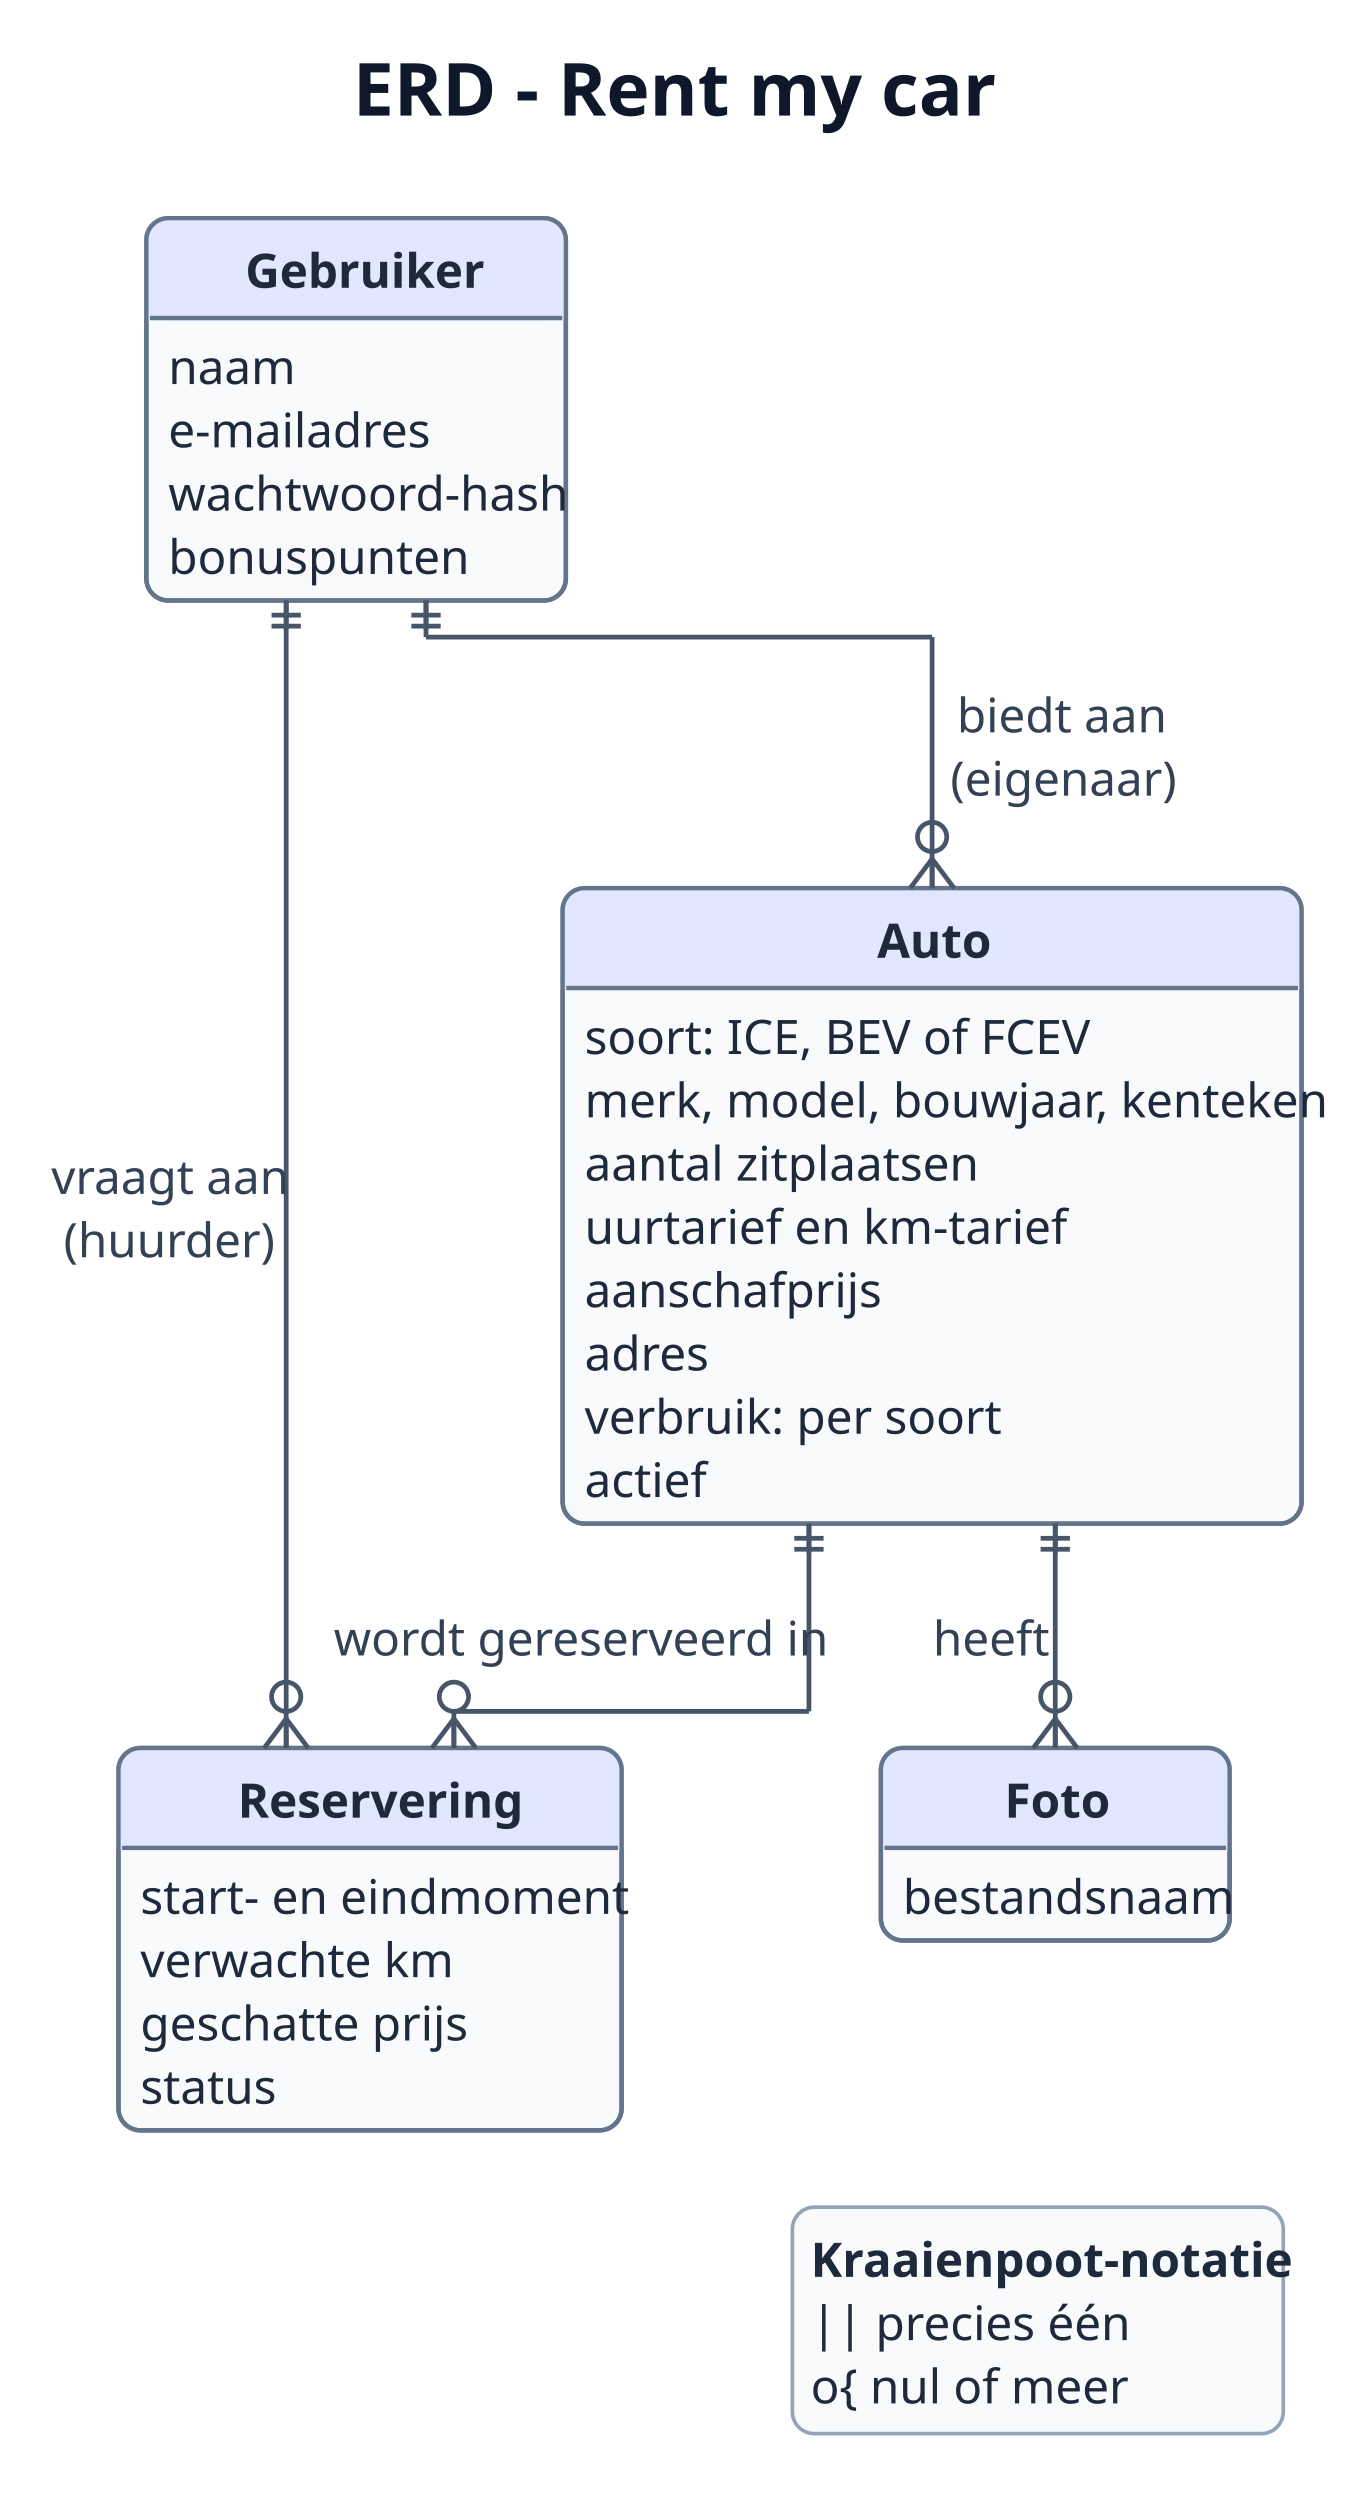
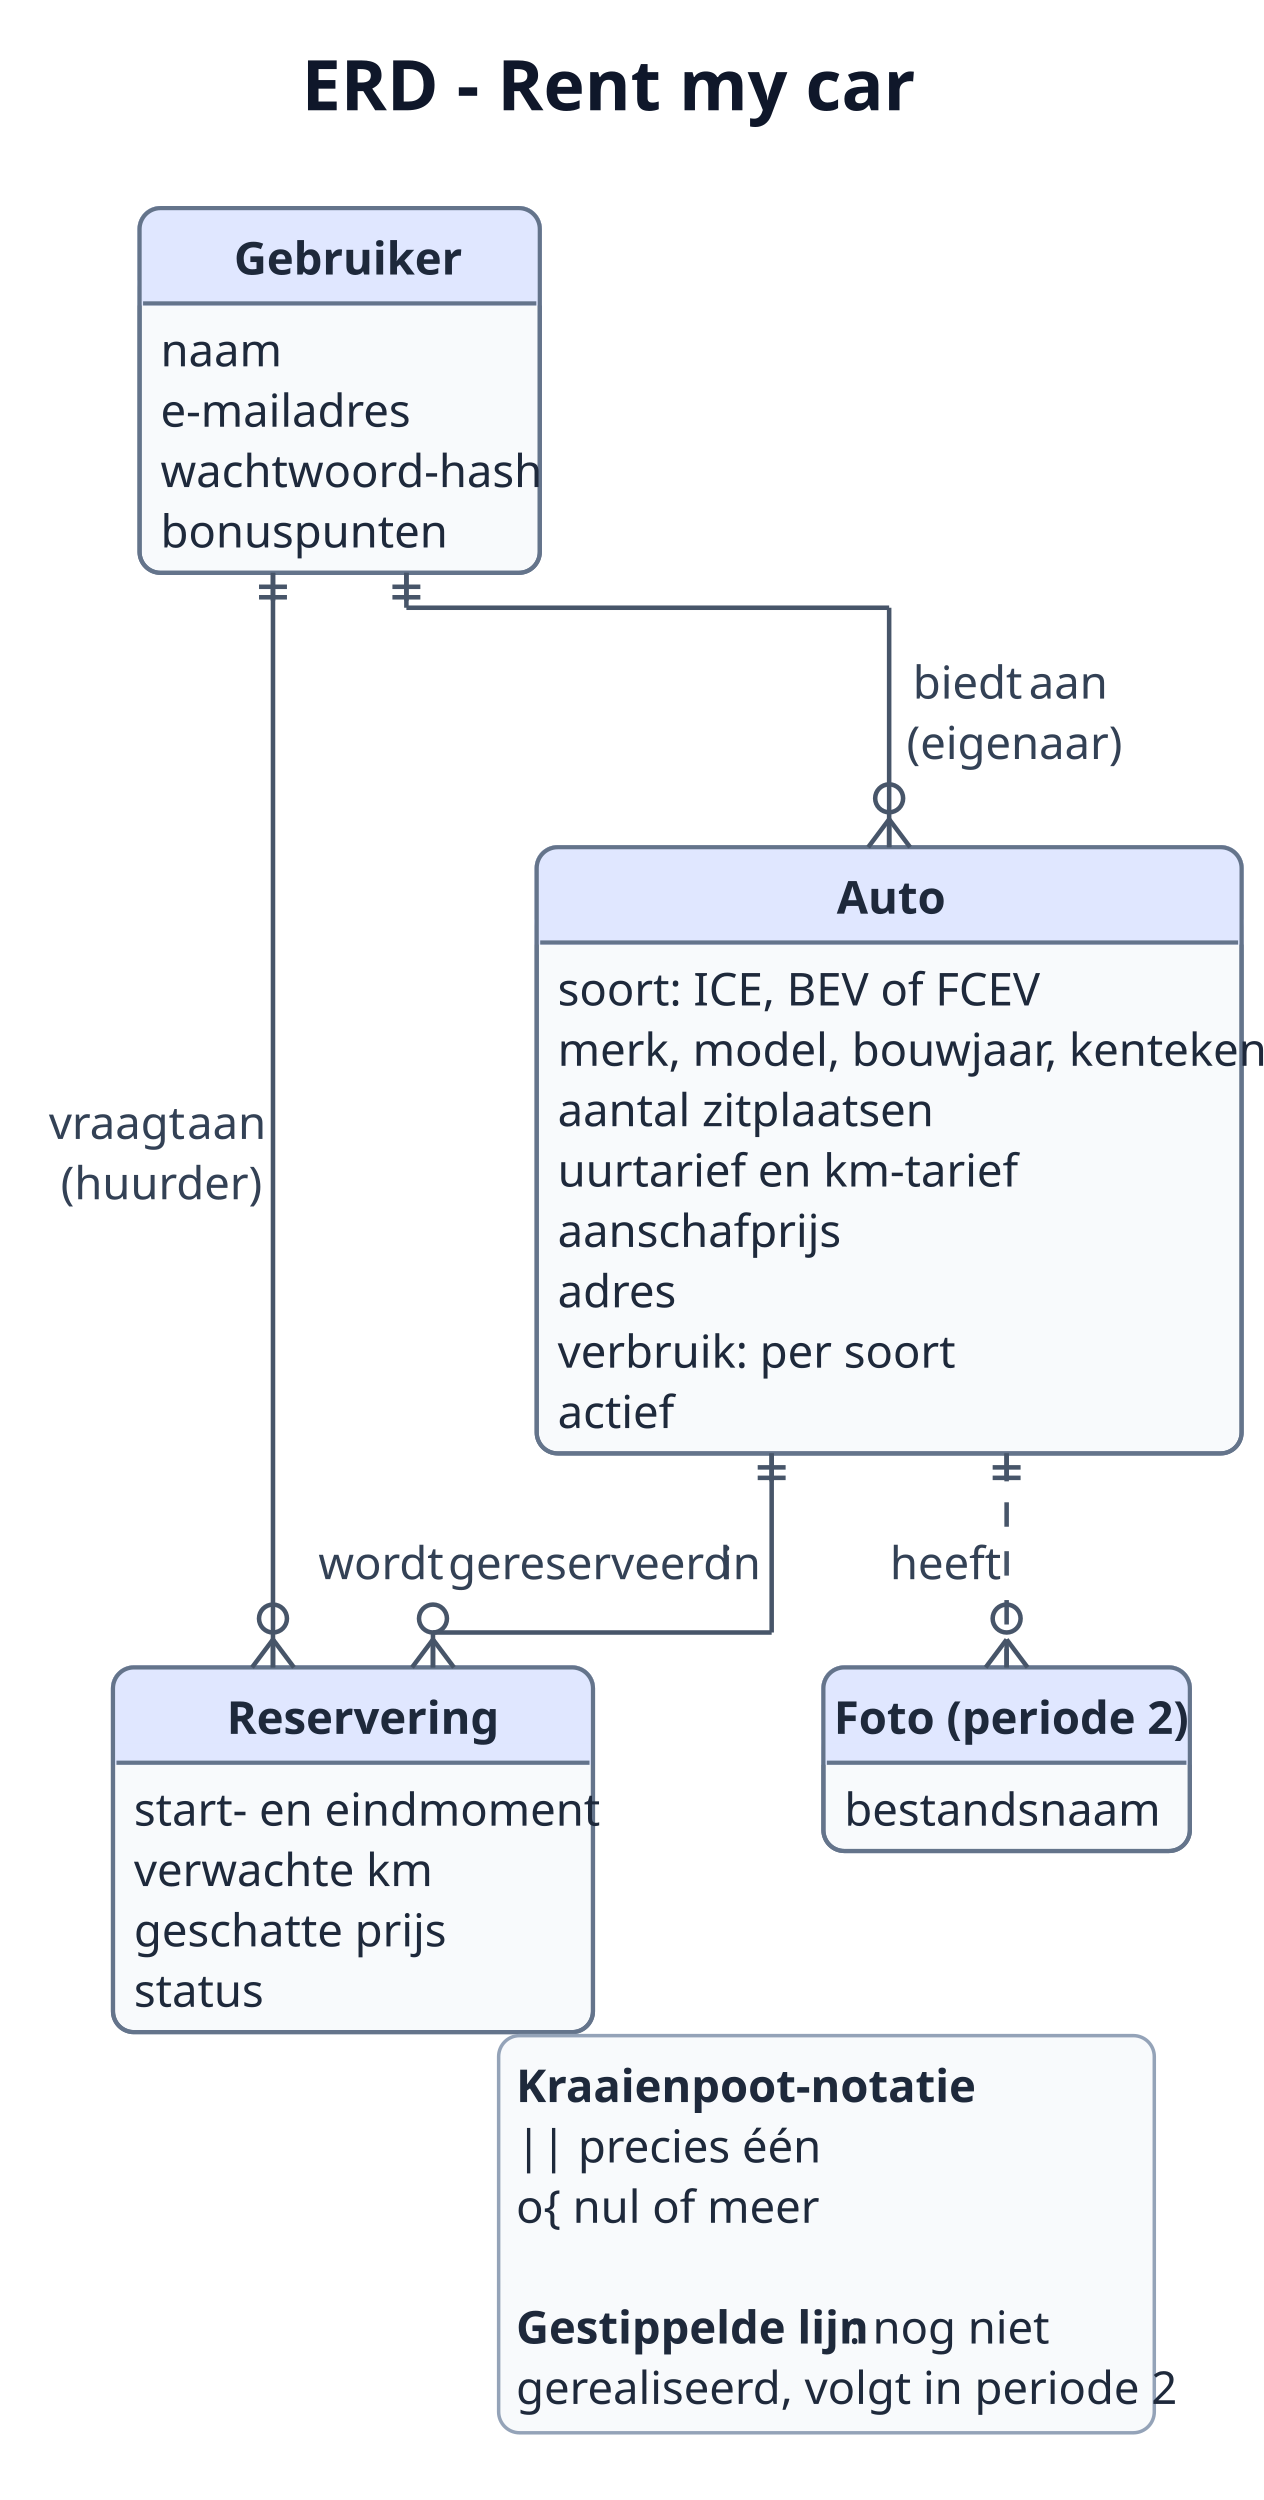
- <svg xmlns="http://www.w3.org/2000/svg" version="1.1" data-diagram-type="CLASS" style="width:369px;height:683px;background:#FFFFFF;" width="369px" height="683px" viewBox="0 0 369 683" zoomAndPan="magnify" preserveAspectRatio="none" contentStyleType="text/css">
+ <svg xmlns="http://www.w3.org/2000/svg" contentStyleType="text/css" data-diagram-type="CLASS" height="716px" preserveAspectRatio="none" style="width:362px;height:716px;background:#FFFFFF;" version="1.1" viewBox="0 0 362 716" width="362px" zoomAndPan="magnify">
  <defs />
-   <g font-family="sans-serif" lengthAdjust="spacing">
+   <g>
    <g class="title" data-source-line="4">
-       <text x="96.412" y="31.582" fill="#0F172A" font-size="20" textLength="169.766" font-weight="700" font-family="'Segoe UI'">ERD - Rent my car</text>
+       <text fill="#0F172A" font-family="Segoe UI" font-size="20" font-weight="bold" lengthAdjust="spacing" textLength="169.766" x="86.412" y="31.582">ERD - Rent my car</text>
    </g>
-     <g class="entity" data-qualified-name="User" id="ent0001" data-source-line="10">
-       <rect x="39.975" y="59.602" width="114.623" height="104.455" fill="#F8FAFC" style="stroke:#64748B;stroke-width:1.2;" rx="6" ry="6" />
-       <rect x="39.975" y="59.602" width="114.623" height="27.291" fill="#E0E7FF" style="stroke:#E0E7FF;stroke-width:1.2;" rx="6" ry="6" />
-       <rect x="39.975" y="80.893" width="114.623" height="6" fill="#E0E7FF" style="stroke:#E0E7FF;stroke-width:1.2;" />
-       <rect x="39.975" y="59.602" width="114.623" height="104.455" fill="none" style="stroke:#64748B;stroke-width:1.2;" rx="6" ry="6" />
-       <text x="67.014" y="78.63" fill="#1E293B" font-size="13" textLength="60.544" font-weight="700" font-family="'Segoe UI'">Gebruiker</text>
-       <line x1="40.975" y1="86.893" x2="153.597" y2="86.893" style="stroke:#64748B;stroke-width:1.2;" />
-       <text x="45.975" y="104.921" fill="#1E293B" font-size="13" textLength="31.783" font-family="'Segoe UI'">naam</text>
-       <text x="45.975" y="122.212" fill="#1E293B" font-size="13" textLength="67.209" font-family="'Segoe UI'">e-mailadres</text>
-       <text x="45.975" y="139.503" fill="#1E293B" font-size="13" textLength="102.623" font-family="'Segoe UI'">wachtwoord-hash</text>
-       <text x="45.975" y="156.794" fill="#1E293B" font-size="13" textLength="76.407" font-family="'Segoe UI'">bonuspunten</text>
+     <g class="entity" data-entity="User" data-source-line="10" data-uid="ent0002" id="entity_User">
+       <rect fill="#F8FAFC" height="104.455" rx="6" ry="6" style="stroke:#64748B;stroke-width:1.2;" width="114.623" x="39.975" y="59.602" />
+       <rect fill="#E0E7FF" height="27.291" rx="6" ry="6" style="stroke:#E0E7FF;stroke-width:1.2;" width="114.623" x="39.975" y="59.602" />
+       <rect fill="#E0E7FF" height="6" style="stroke:#E0E7FF;stroke-width:1.2;" width="114.623" x="39.975" y="80.893" />
+       <rect fill="none" height="104.455" rx="6" ry="6" style="stroke:#64748B;stroke-width:1.2;" width="114.623" x="39.975" y="59.602" />
+       <text fill="#1E293B" font-family="Segoe UI" font-size="13" font-weight="bold" lengthAdjust="spacing" textLength="60.544" x="67.014" y="78.63">Gebruiker</text>
+       <line style="stroke:#64748B;stroke-width:1.2;" x1="40.975" x2="153.597" y1="86.893" y2="86.893" />
+       <text fill="#1E293B" font-family="Segoe UI" font-size="13" lengthAdjust="spacing" textLength="31.783" x="45.975" y="104.921">naam</text>
+       <text fill="#1E293B" font-family="Segoe UI" font-size="13" lengthAdjust="spacing" textLength="67.209" x="45.975" y="122.212">e-mailadres</text>
+       <text fill="#1E293B" font-family="Segoe UI" font-size="13" lengthAdjust="spacing" textLength="102.623" x="45.975" y="139.503">wachtwoord-hash</text>
+       <text fill="#1E293B" font-family="Segoe UI" font-size="13" lengthAdjust="spacing" textLength="76.407" x="45.975" y="156.794">bonuspunten</text>
    </g>
-     <g class="entity" data-qualified-name="Car" id="ent0002" data-source-line="17">
-       <rect x="153.713" y="242.639" width="201.877" height="173.619" fill="#F8FAFC" style="stroke:#64748B;stroke-width:1.2;" rx="6" ry="6" />
-       <rect x="153.713" y="242.639" width="201.877" height="27.291" fill="#E0E7FF" style="stroke:#E0E7FF;stroke-width:1.2;" rx="6" ry="6" />
-       <rect x="153.713" y="263.93" width="201.877" height="6" fill="#E0E7FF" style="stroke:#E0E7FF;stroke-width:1.2;" />
-       <rect x="153.713" y="242.639" width="201.877" height="173.619" fill="none" style="stroke:#64748B;stroke-width:1.2;" rx="6" ry="6" />
-       <text x="239.646" y="261.667" fill="#1E293B" font-size="13" textLength="30.012" font-weight="700" font-family="'Segoe UI'">Auto</text>
-       <line x1="154.713" y1="269.93" x2="354.59" y2="269.93" style="stroke:#64748B;stroke-width:1.2;" />
-       <text x="159.713" y="287.958" fill="#1E293B" font-size="13" textLength="130.476" font-family="'Segoe UI'">soort: ICE, BEV of FCEV</text>
-       <text x="159.713" y="305.249" fill="#1E293B" font-size="13" textLength="189.877" font-family="'Segoe UI'">merk, model, bouwjaar, kenteken</text>
-       <text x="159.713" y="322.54" fill="#1E293B" font-size="13" textLength="99.842" font-family="'Segoe UI'">aantal zitplaatsen</text>
-       <text x="159.713" y="339.831" fill="#1E293B" font-size="13" textLength="122.478" font-family="'Segoe UI'">uurtarief en km-tarief</text>
-       <text x="159.713" y="357.122" fill="#1E293B" font-size="13" textLength="74.122" font-family="'Segoe UI'">aanschafprijs</text>
-       <text x="159.713" y="374.413" fill="#1E293B" font-size="13" textLength="31.104" font-family="'Segoe UI'">adres</text>
-       <text x="159.713" y="391.704" fill="#1E293B" font-size="13" textLength="105.25" font-family="'Segoe UI'">verbruik: per soort</text>
-       <text x="159.713" y="408.995" fill="#1E293B" font-size="13" textLength="31.04" font-family="'Segoe UI'">actief</text>
+     <g class="entity" data-entity="Car" data-source-line="17" data-uid="ent0003" id="entity_Car">
+       <rect fill="#F8FAFC" height="173.619" rx="6" ry="6" style="stroke:#64748B;stroke-width:1.2;" width="201.877" x="153.713" y="242.639" />
+       <rect fill="#E0E7FF" height="27.291" rx="6" ry="6" style="stroke:#E0E7FF;stroke-width:1.2;" width="201.877" x="153.713" y="242.639" />
+       <rect fill="#E0E7FF" height="6" style="stroke:#E0E7FF;stroke-width:1.2;" width="201.877" x="153.713" y="263.93" />
+       <rect fill="none" height="173.619" rx="6" ry="6" style="stroke:#64748B;stroke-width:1.2;" width="201.877" x="153.713" y="242.639" />
+       <text fill="#1E293B" font-family="Segoe UI" font-size="13" font-weight="bold" lengthAdjust="spacing" textLength="30.012" x="239.646" y="261.667">Auto</text>
+       <line style="stroke:#64748B;stroke-width:1.2;" x1="154.713" x2="354.59" y1="269.93" y2="269.93" />
+       <text fill="#1E293B" font-family="Segoe UI" font-size="13" lengthAdjust="spacing" textLength="130.476" x="159.713" y="287.958">soort: ICE, BEV of FCEV</text>
+       <text fill="#1E293B" font-family="Segoe UI" font-size="13" lengthAdjust="spacing" textLength="189.877" x="159.713" y="305.249">merk, model, bouwjaar, kenteken</text>
+       <text fill="#1E293B" font-family="Segoe UI" font-size="13" lengthAdjust="spacing" textLength="99.842" x="159.713" y="322.54">aantal zitplaatsen</text>
+       <text fill="#1E293B" font-family="Segoe UI" font-size="13" lengthAdjust="spacing" textLength="122.478" x="159.713" y="339.831">uurtarief en km-tarief</text>
+       <text fill="#1E293B" font-family="Segoe UI" font-size="13" lengthAdjust="spacing" textLength="74.122" x="159.713" y="357.122">aanschafprijs</text>
+       <text fill="#1E293B" font-family="Segoe UI" font-size="13" lengthAdjust="spacing" textLength="31.104" x="159.713" y="374.413">adres</text>
+       <text fill="#1E293B" font-family="Segoe UI" font-size="13" lengthAdjust="spacing" textLength="105.251" x="159.713" y="391.704">verbruik: per soort</text>
+       <text fill="#1E293B" font-family="Segoe UI" font-size="13" lengthAdjust="spacing" textLength="31.04" x="159.713" y="408.995">actief</text>
    </g>
-     <g class="entity" data-qualified-name="Photo" id="ent0003" data-source-line="28">
-       <rect x="240.654" y="477.549" width="95.288" height="52.582" fill="#F8FAFC" style="stroke:#64748B;stroke-width:1.2;" rx="6" ry="6" />
-       <rect x="240.654" y="477.549" width="95.288" height="27.291" fill="#E0E7FF" style="stroke:#E0E7FF;stroke-width:1.2;" rx="6" ry="6" />
-       <rect x="240.654" y="498.84" width="95.288" height="6" fill="#E0E7FF" style="stroke:#E0E7FF;stroke-width:1.2;" />
-       <rect x="240.654" y="477.549" width="95.288" height="52.582" fill="none" style="stroke:#64748B;stroke-width:1.2;" rx="6" ry="6" />
-       <text x="274.441" y="496.577" fill="#1E293B" font-size="13" textLength="27.714" font-weight="700" font-family="'Segoe UI'">Foto</text>
-       <line x1="241.654" y1="504.84" x2="334.942" y2="504.84" style="stroke:#64748B;stroke-width:1.2;" />
-       <text x="246.654" y="522.868" fill="#1E293B" font-size="13" textLength="83.288" font-family="'Segoe UI'">bestandsnaam</text>
+     <g class="entity" data-entity="Photo" data-source-line="28" data-uid="ent0004" id="entity_Photo">
+       <rect fill="#F8FAFC" height="52.582" rx="6" ry="6" style="stroke:#64748B;stroke-width:1.2;" width="104.954" x="235.821" y="477.549" />
+       <rect fill="#E0E7FF" height="27.291" rx="6" ry="6" style="stroke:#E0E7FF;stroke-width:1.2;" width="104.954" x="235.821" y="477.549" />
+       <rect fill="#E0E7FF" height="6" style="stroke:#E0E7FF;stroke-width:1.2;" width="104.954" x="235.821" y="498.84" />
+       <rect fill="none" height="52.582" rx="6" ry="6" style="stroke:#64748B;stroke-width:1.2;" width="104.954" x="235.821" y="477.549" />
+       <text fill="#1E293B" font-family="Segoe UI" font-size="13" font-weight="bold" lengthAdjust="spacing" textLength="98.954" x="238.821" y="496.577">Foto (periode 2)</text>
+       <line style="stroke:#64748B;stroke-width:1.2;" x1="236.821" x2="339.775" y1="504.84" y2="504.84" />
+       <text fill="#1E293B" font-family="Segoe UI" font-size="13" lengthAdjust="spacing" textLength="83.288" x="241.821" y="522.868">bestandsnaam</text>
    </g>
-     <g class="entity" data-qualified-name="Reservation" id="ent0004" data-source-line="32">
-       <rect x="32.36" y="477.549" width="137.468" height="104.455" fill="#F8FAFC" style="stroke:#64748B;stroke-width:1.2;" rx="6" ry="6" />
-       <rect x="32.36" y="477.549" width="137.468" height="27.291" fill="#E0E7FF" style="stroke:#E0E7FF;stroke-width:1.2;" rx="6" ry="6" />
-       <rect x="32.36" y="498.84" width="137.468" height="6" fill="#E0E7FF" style="stroke:#E0E7FF;stroke-width:1.2;" />
-       <rect x="32.36" y="477.549" width="137.468" height="104.455" fill="none" style="stroke:#64748B;stroke-width:1.2;" rx="6" ry="6" />
-       <text x="64.94" y="496.577" fill="#1E293B" font-size="13" textLength="72.306" font-weight="700" font-family="'Segoe UI'">Reservering</text>
-       <line x1="33.36" y1="504.84" x2="168.827" y2="504.84" style="stroke:#64748B;stroke-width:1.2;" />
-       <text x="38.36" y="522.868" fill="#1E293B" font-size="13" textLength="125.468" font-family="'Segoe UI'">start- en eindmoment</text>
-       <text x="38.36" y="540.159" fill="#1E293B" font-size="13" textLength="79.339" font-family="'Segoe UI'">verwachte km</text>
-       <text x="38.36" y="557.45" fill="#1E293B" font-size="13" textLength="83.091" font-family="'Segoe UI'">geschatte prijs</text>
-       <text x="38.36" y="574.741" fill="#1E293B" font-size="13" textLength="33.814" font-family="'Segoe UI'">status</text>
+     <g class="entity" data-entity="Reservation" data-source-line="32" data-uid="ent0005" id="entity_Reservation">
+       <rect fill="#F8FAFC" height="104.455" rx="6" ry="6" style="stroke:#64748B;stroke-width:1.2;" width="137.468" x="32.359" y="477.549" />
+       <rect fill="#E0E7FF" height="27.291" rx="6" ry="6" style="stroke:#E0E7FF;stroke-width:1.2;" width="137.468" x="32.359" y="477.549" />
+       <rect fill="#E0E7FF" height="6" style="stroke:#E0E7FF;stroke-width:1.2;" width="137.468" x="32.359" y="498.84" />
+       <rect fill="none" height="104.455" rx="6" ry="6" style="stroke:#64748B;stroke-width:1.2;" width="137.468" x="32.359" y="477.549" />
+       <text fill="#1E293B" font-family="Segoe UI" font-size="13" font-weight="bold" lengthAdjust="spacing" textLength="72.306" x="64.94" y="496.577">Reservering</text>
+       <line style="stroke:#64748B;stroke-width:1.2;" x1="33.359" x2="168.827" y1="504.84" y2="504.84" />
+       <text fill="#1E293B" font-family="Segoe UI" font-size="13" lengthAdjust="spacing" textLength="125.468" x="38.359" y="522.868">start- en eindmoment</text>
+       <text fill="#1E293B" font-family="Segoe UI" font-size="13" lengthAdjust="spacing" textLength="79.339" x="38.359" y="540.159">verwachte km</text>
+       <text fill="#1E293B" font-family="Segoe UI" font-size="13" lengthAdjust="spacing" textLength="83.091" x="38.359" y="557.45">geschatte prijs</text>
+       <text fill="#1E293B" font-family="Segoe UI" font-size="13" lengthAdjust="spacing" textLength="33.814" x="38.359" y="574.741">status</text>
    </g>
-     <line x1="116.39" y1="164.057" x2="116.39" y2="174.057" style="stroke:#475569;stroke-width:1.3;" />
-     <line x1="116.39" y1="174.057" x2="254.652" y2="174.057" style="stroke:#475569;stroke-width:1.3;" />
-     <line x1="254.652" y1="174.057" x2="254.652" y2="242.639" style="stroke:#475569;stroke-width:1.3;" />
-     <line x1="254.652" y1="234.639" x2="260.652" y2="242.639" style="stroke:#475569;stroke-width:1.3;" />
-     <line x1="254.652" y1="234.639" x2="248.652" y2="242.639" style="stroke:#475569;stroke-width:1.3;" />
-     <line x1="254.652" y1="234.639" x2="254.652" y2="242.639" style="stroke:#475569;stroke-width:1.3;" />
-     <ellipse cx="254.652" cy="228.639" rx="4" ry="4" fill="none" style="stroke:#475569;stroke-width:1.3;" />
-     <line x1="112.39" y1="168.057" x2="120.39" y2="168.057" style="stroke:#475569;stroke-width:1.3;" />
-     <line x1="112.39" y1="171.057" x2="120.39" y2="171.057" style="stroke:#475569;stroke-width:1.3;" />
-     <line x1="116.39" y1="172.057" x2="116.39" y2="164.057" style="stroke:#475569;stroke-width:1.3;" />
-     <text x="261.429" y="200.085" fill="#334155" font-size="13" textLength="53.796" font-family="'Segoe UI'">biedt aan</text>
-     <text x="259.652" y="217.376" fill="#334155" font-size="13" textLength="57.351" font-family="'Segoe UI'">(eigenaar)</text>
-     <line x1="78.182" y1="164.057" x2="78.182" y2="477.549" style="stroke:#475569;stroke-width:1.3;" />
-     <line x1="78.182" y1="469.549" x2="84.182" y2="477.549" style="stroke:#475569;stroke-width:1.3;" />
-     <line x1="78.182" y1="469.549" x2="72.182" y2="477.549" style="stroke:#475569;stroke-width:1.3;" />
-     <line x1="78.182" y1="469.549" x2="78.182" y2="477.549" style="stroke:#475569;stroke-width:1.3;" />
-     <ellipse cx="78.182" cy="463.549" rx="4" ry="4" fill="none" style="stroke:#475569;stroke-width:1.3;" />
-     <line x1="74.182" y1="168.057" x2="82.182" y2="168.057" style="stroke:#475569;stroke-width:1.3;" />
-     <line x1="74.182" y1="171.057" x2="82.182" y2="171.057" style="stroke:#475569;stroke-width:1.3;" />
-     <line x1="78.182" y1="172.057" x2="78.182" y2="164.057" style="stroke:#475569;stroke-width:1.3;" />
-     <text x="14" y="326.186" fill="#334155" font-size="13" textLength="60.182" font-family="'Segoe UI'">vraagt aan</text>
-     <text x="17.386" y="343.477" fill="#334155" font-size="13" textLength="53.409" font-family="'Segoe UI'">(huurder)</text>
-     <line x1="221.005" y1="416.258" x2="221.005" y2="467.549" style="stroke:#475569;stroke-width:1.3;" />
-     <line x1="221.005" y1="467.549" x2="124.005" y2="467.549" style="stroke:#475569;stroke-width:1.3;" />
-     <line x1="124.005" y1="467.549" x2="124.005" y2="477.549" style="stroke:#475569;stroke-width:1.3;" />
-     <line x1="124.005" y1="469.549" x2="130.005" y2="477.549" style="stroke:#475569;stroke-width:1.3;" />
-     <line x1="124.005" y1="469.549" x2="118.005" y2="477.549" style="stroke:#475569;stroke-width:1.3;" />
-     <line x1="124.005" y1="469.549" x2="124.005" y2="477.549" style="stroke:#475569;stroke-width:1.3;" />
-     <ellipse cx="124.005" cy="463.549" rx="4" ry="4" fill="none" style="stroke:#475569;stroke-width:1.3;" />
-     <line x1="217.005" y1="420.258" x2="225.005" y2="420.258" style="stroke:#475569;stroke-width:1.3;" />
-     <line x1="217.005" y1="423.258" x2="225.005" y2="423.258" style="stroke:#475569;stroke-width:1.3;" />
-     <line x1="221.005" y1="424.258" x2="221.005" y2="416.258" style="stroke:#475569;stroke-width:1.3;" />
-     <text x="91.182" y="452.286" fill="#334155" font-size="13" textLength="125.823" font-family="'Segoe UI'">wordt gereserveerd in</text>
-     <line x1="288.298" y1="416.258" x2="288.298" y2="477.549" style="stroke:#475569;stroke-width:1.3;" />
-     <line x1="288.298" y1="469.549" x2="294.298" y2="477.549" style="stroke:#475569;stroke-width:1.3;" />
-     <line x1="288.298" y1="469.549" x2="282.298" y2="477.549" style="stroke:#475569;stroke-width:1.3;" />
-     <line x1="288.298" y1="469.549" x2="288.298" y2="477.549" style="stroke:#475569;stroke-width:1.3;" />
-     <ellipse cx="288.298" cy="463.549" rx="4" ry="4" fill="none" style="stroke:#475569;stroke-width:1.3;" />
-     <line x1="284.298" y1="420.258" x2="292.298" y2="420.258" style="stroke:#475569;stroke-width:1.3;" />
-     <line x1="284.298" y1="423.258" x2="292.298" y2="423.258" style="stroke:#475569;stroke-width:1.3;" />
-     <line x1="288.298" y1="424.258" x2="288.298" y2="416.258" style="stroke:#475569;stroke-width:1.3;" />
-     <text x="254.87" y="452.286" fill="#334155" font-size="13" textLength="29.428" font-family="'Segoe UI'">heeft</text>
+     <line style="stroke:#475569;stroke-width:1.3;" x1="116.39" x2="116.39" y1="164.057" y2="174.057" />
+     <line style="stroke:#475569;stroke-width:1.3;" x1="116.39" x2="254.652" y1="174.057" y2="174.057" />
+     <line style="stroke:#475569;stroke-width:1.3;" x1="254.652" x2="254.652" y1="174.057" y2="242.639" />
+     <line style="stroke:#475569;stroke-width:1.3;" x1="254.652" x2="260.652" y1="234.639" y2="242.639" />
+     <line style="stroke:#475569;stroke-width:1.3;" x1="254.652" x2="248.652" y1="234.639" y2="242.639" />
+     <line style="stroke:#475569;stroke-width:1.3;" x1="254.652" x2="254.652" y1="234.639" y2="242.639" />
+     <ellipse cx="254.652" cy="228.639" fill="none" rx="4" ry="4" style="stroke:#475569;stroke-width:1.3;" />
+     <line style="stroke:#475569;stroke-width:1.3;" x1="112.39" x2="120.39" y1="168.057" y2="168.057" />
+     <line style="stroke:#475569;stroke-width:1.3;" x1="112.39" x2="120.39" y1="171.057" y2="171.057" />
+     <line style="stroke:#475569;stroke-width:1.3;" x1="116.39" x2="116.39" y1="172.057" y2="164.057" />
+     <text fill="#334155" font-family="Segoe UI" font-size="13" lengthAdjust="spacing" textLength="29.65" x="261.429" y="200.085">biedt</text>
+     <text fill="#334155" font-family="Segoe UI" font-size="13" lengthAdjust="spacing" textLength="3.561" x="291.079" y="200.085"> </text>
+     <text fill="#334155" font-family="Segoe UI" font-size="13" lengthAdjust="spacing" textLength="20.585" x="294.64" y="200.085">aan</text>
+     <text fill="#334155" font-family="Segoe UI" font-size="13" lengthAdjust="spacing" textLength="57.351" x="259.652" y="217.376">(eigenaar)</text>
+     <line style="stroke:#475569;stroke-width:1.3;" x1="78.182" x2="78.182" y1="164.057" y2="477.549" />
+     <line style="stroke:#475569;stroke-width:1.3;" x1="78.182" x2="84.182" y1="469.549" y2="477.549" />
+     <line style="stroke:#475569;stroke-width:1.3;" x1="78.182" x2="72.182" y1="469.549" y2="477.549" />
+     <line style="stroke:#475569;stroke-width:1.3;" x1="78.182" x2="78.182" y1="469.549" y2="477.549" />
+     <ellipse cx="78.182" cy="463.549" fill="none" rx="4" ry="4" style="stroke:#475569;stroke-width:1.3;" />
+     <line style="stroke:#475569;stroke-width:1.3;" x1="74.182" x2="82.182" y1="168.057" y2="168.057" />
+     <line style="stroke:#475569;stroke-width:1.3;" x1="74.182" x2="82.182" y1="171.057" y2="171.057" />
+     <line style="stroke:#475569;stroke-width:1.3;" x1="78.182" x2="78.182" y1="172.057" y2="164.057" />
+     <text fill="#334155" font-family="Segoe UI" font-size="13" lengthAdjust="spacing" textLength="36.036" x="14" y="326.185">vraagt</text>
+     <text fill="#334155" font-family="Segoe UI" font-size="13" lengthAdjust="spacing" textLength="3.561" x="50.036" y="326.185"> </text>
+     <text fill="#334155" font-family="Segoe UI" font-size="13" lengthAdjust="spacing" textLength="20.585" x="53.597" y="326.185">aan</text>
+     <text fill="#334155" font-family="Segoe UI" font-size="13" lengthAdjust="spacing" textLength="53.409" x="17.387" y="343.477">(huurder)</text>
+     <line style="stroke:#475569;stroke-width:1.3;" x1="221.005" x2="221.005" y1="416.258" y2="467.549" />
+     <line style="stroke:#475569;stroke-width:1.3;" x1="221.005" x2="124.005" y1="467.549" y2="467.549" />
+     <line style="stroke:#475569;stroke-width:1.3;" x1="124.005" x2="124.005" y1="467.549" y2="477.549" />
+     <line style="stroke:#475569;stroke-width:1.3;" x1="124.005" x2="130.005" y1="469.549" y2="477.549" />
+     <line style="stroke:#475569;stroke-width:1.3;" x1="124.005" x2="118.005" y1="469.549" y2="477.549" />
+     <line style="stroke:#475569;stroke-width:1.3;" x1="124.005" x2="124.005" y1="469.549" y2="477.549" />
+     <ellipse cx="124.005" cy="463.549" fill="none" rx="4" ry="4" style="stroke:#475569;stroke-width:1.3;" />
+     <line style="stroke:#475569;stroke-width:1.3;" x1="217.005" x2="225.005" y1="420.258" y2="420.258" />
+     <line style="stroke:#475569;stroke-width:1.3;" x1="217.005" x2="225.005" y1="423.258" y2="423.258" />
+     <line style="stroke:#475569;stroke-width:1.3;" x1="221.005" x2="221.005" y1="424.258" y2="416.258" />
+     <text fill="#334155" font-family="Segoe UI" font-size="13" lengthAdjust="spacing" textLength="33.592" x="91.182" y="452.286">wordt</text>
+     <text fill="#334155" font-family="Segoe UI" font-size="13" lengthAdjust="spacing" textLength="3.561" x="124.774" y="452.286"> </text>
+     <text fill="#334155" font-family="Segoe UI" font-size="13" lengthAdjust="spacing" textLength="74.604" x="128.335" y="452.286">gereserveerd</text>
+     <text fill="#334155" font-family="Segoe UI" font-size="13" lengthAdjust="spacing" textLength="3.561" x="202.939" y="452.286"> </text>
+     <text fill="#334155" font-family="Segoe UI" font-size="13" lengthAdjust="spacing" textLength="10.505" x="206.5" y="452.286">in</text>
+     <line style="stroke:#475569;stroke-width:1.3;stroke-dasharray:7,7;" x1="288.298" x2="288.298" y1="416.258" y2="477.549" />
+     <line style="stroke:#475569;stroke-width:1.3;" x1="288.298" x2="294.298" y1="469.549" y2="477.549" />
+     <line style="stroke:#475569;stroke-width:1.3;" x1="288.298" x2="282.298" y1="469.549" y2="477.549" />
+     <line style="stroke:#475569;stroke-width:1.3;" x1="288.298" x2="288.298" y1="469.549" y2="477.549" />
+     <ellipse cx="288.298" cy="463.549" fill="none" rx="4" ry="4" style="stroke:#475569;stroke-width:1.3;" />
+     <line style="stroke:#475569;stroke-width:1.3;" x1="284.298" x2="292.298" y1="420.258" y2="420.258" />
+     <line style="stroke:#475569;stroke-width:1.3;" x1="284.298" x2="292.298" y1="423.258" y2="423.258" />
+     <line style="stroke:#475569;stroke-width:1.3;" x1="288.298" x2="288.298" y1="424.258" y2="416.258" />
+     <text fill="#334155" font-family="Segoe UI" font-size="13" lengthAdjust="spacing" textLength="29.428" x="254.87" y="452.286">heeft</text>
    <g class="legend" data-source-line="44">
-       <rect x="216.475" y="603.004" width="134.116" height="61.873" fill="#F8FAFC" style="stroke:#94A3B8;stroke-width:1;" rx="6" ry="6" />
-       <text x="221.475" y="622.032" fill="#1E293B" font-size="13" textLength="124.116" font-weight="700" font-family="'Segoe UI'">Kraaienpoot-notatie</text>
-       <text x="221.475" y="639.323" fill="#1E293B" font-size="13" textLength="78.286" font-family="'Segoe UI'">||  precies één</text>
-       <text x="221.475" y="656.614" fill="#1E293B" font-size="13" textLength="84.646" font-family="'Segoe UI'">o{  nul of meer</text>
+       <rect fill="#F8FAFC" height="113.746" rx="6" ry="6" style="stroke:#94A3B8;stroke-width:1;" width="187.779" x="142.811" y="583.004" />
+       <text fill="#1E293B" font-family="Segoe UI" font-size="13" font-weight="bold" lengthAdjust="spacing" textLength="124.116" x="147.811" y="602.032">Kraaienpoot-notatie</text>
+       <text fill="#1E293B" font-family="Segoe UI" font-size="13" lengthAdjust="spacing" textLength="78.286" x="147.811" y="619.323">||  precies één</text>
+       <text fill="#1E293B" font-family="Segoe UI" font-size="13" lengthAdjust="spacing" textLength="84.646" x="147.811" y="636.614">o{  nul of meer</text>
+       <text fill="#1E293B" font-family="Segoe UI" font-size="13" lengthAdjust="spacing" textLength="3.561" x="147.811" y="653.905"> </text>
+       <text fill="#1E293B" font-family="Segoe UI" font-size="13" font-weight="bold" lengthAdjust="spacing" textLength="95.215" x="147.811" y="671.196">Gestippelde lijn</text>
+       <text fill="#1E293B" font-family="Segoe UI" font-size="13" lengthAdjust="spacing" textLength="54.279" x="243.026" y="671.196">: nog niet</text>
+       <text fill="#1E293B" font-family="Segoe UI" font-size="13" lengthAdjust="spacing" textLength="177.779" x="147.811" y="688.487">gerealiseerd, volgt in periode 2</text>
    </g>
  </g>
</svg>
